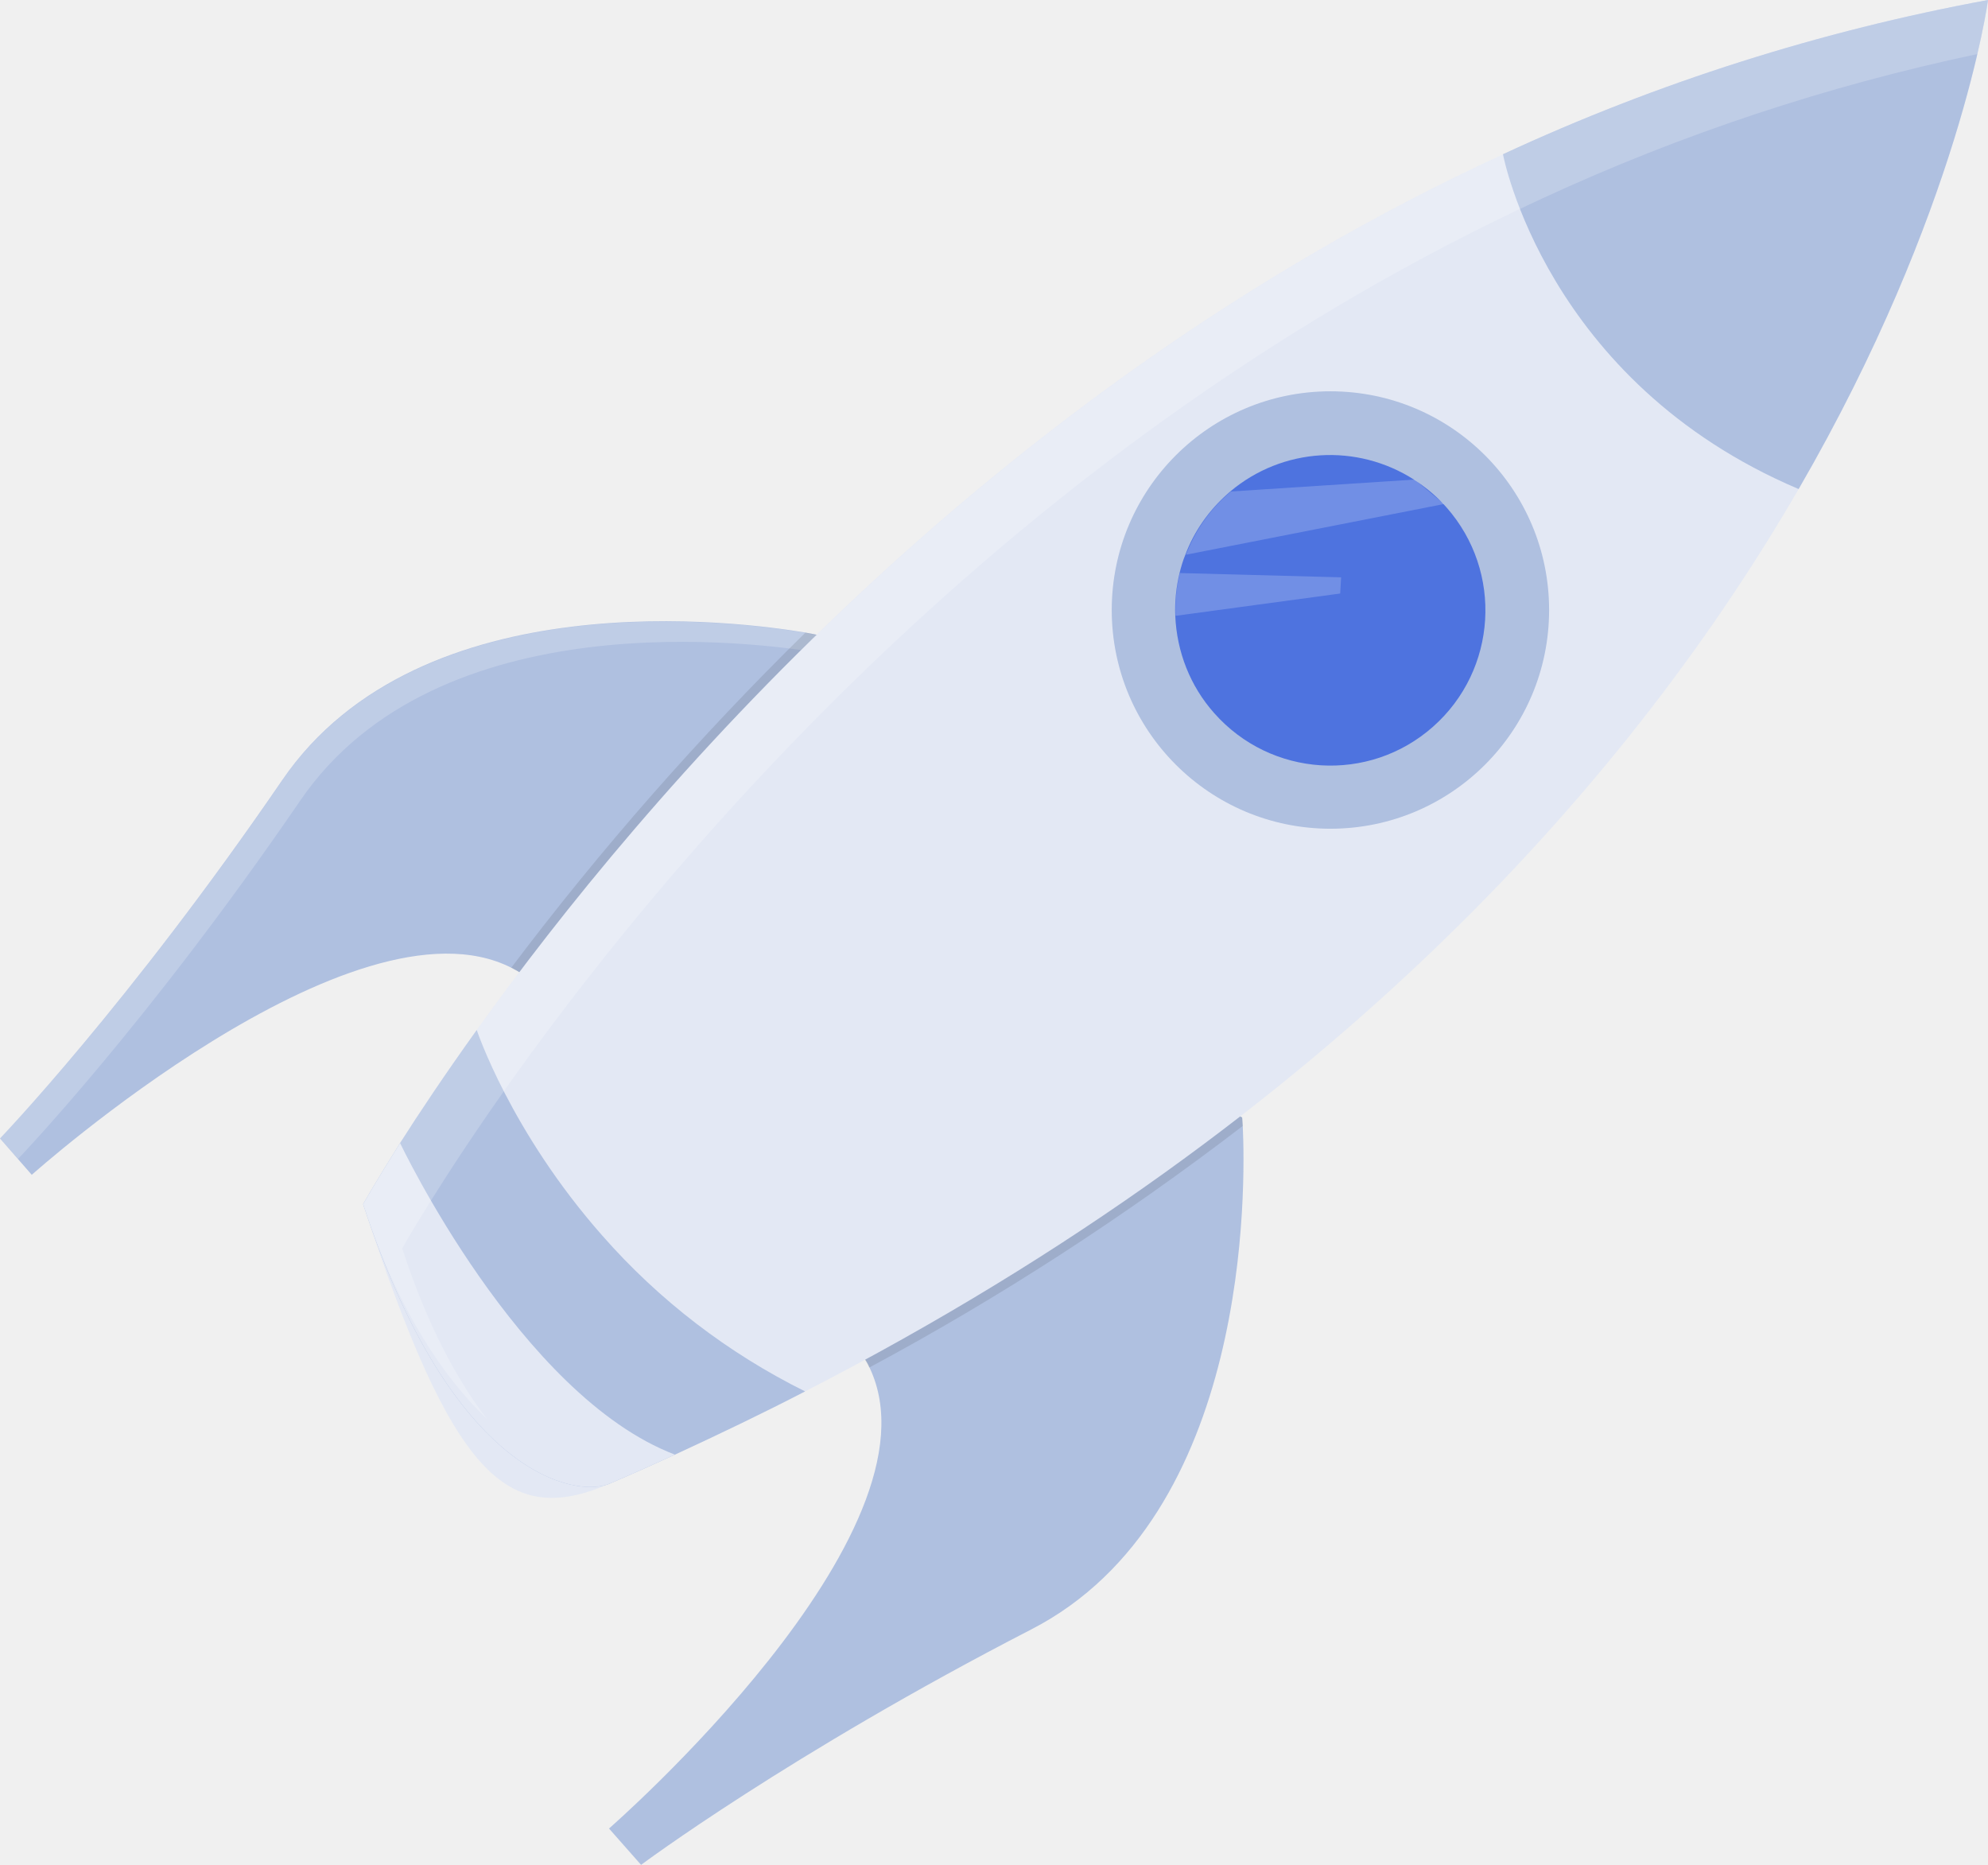
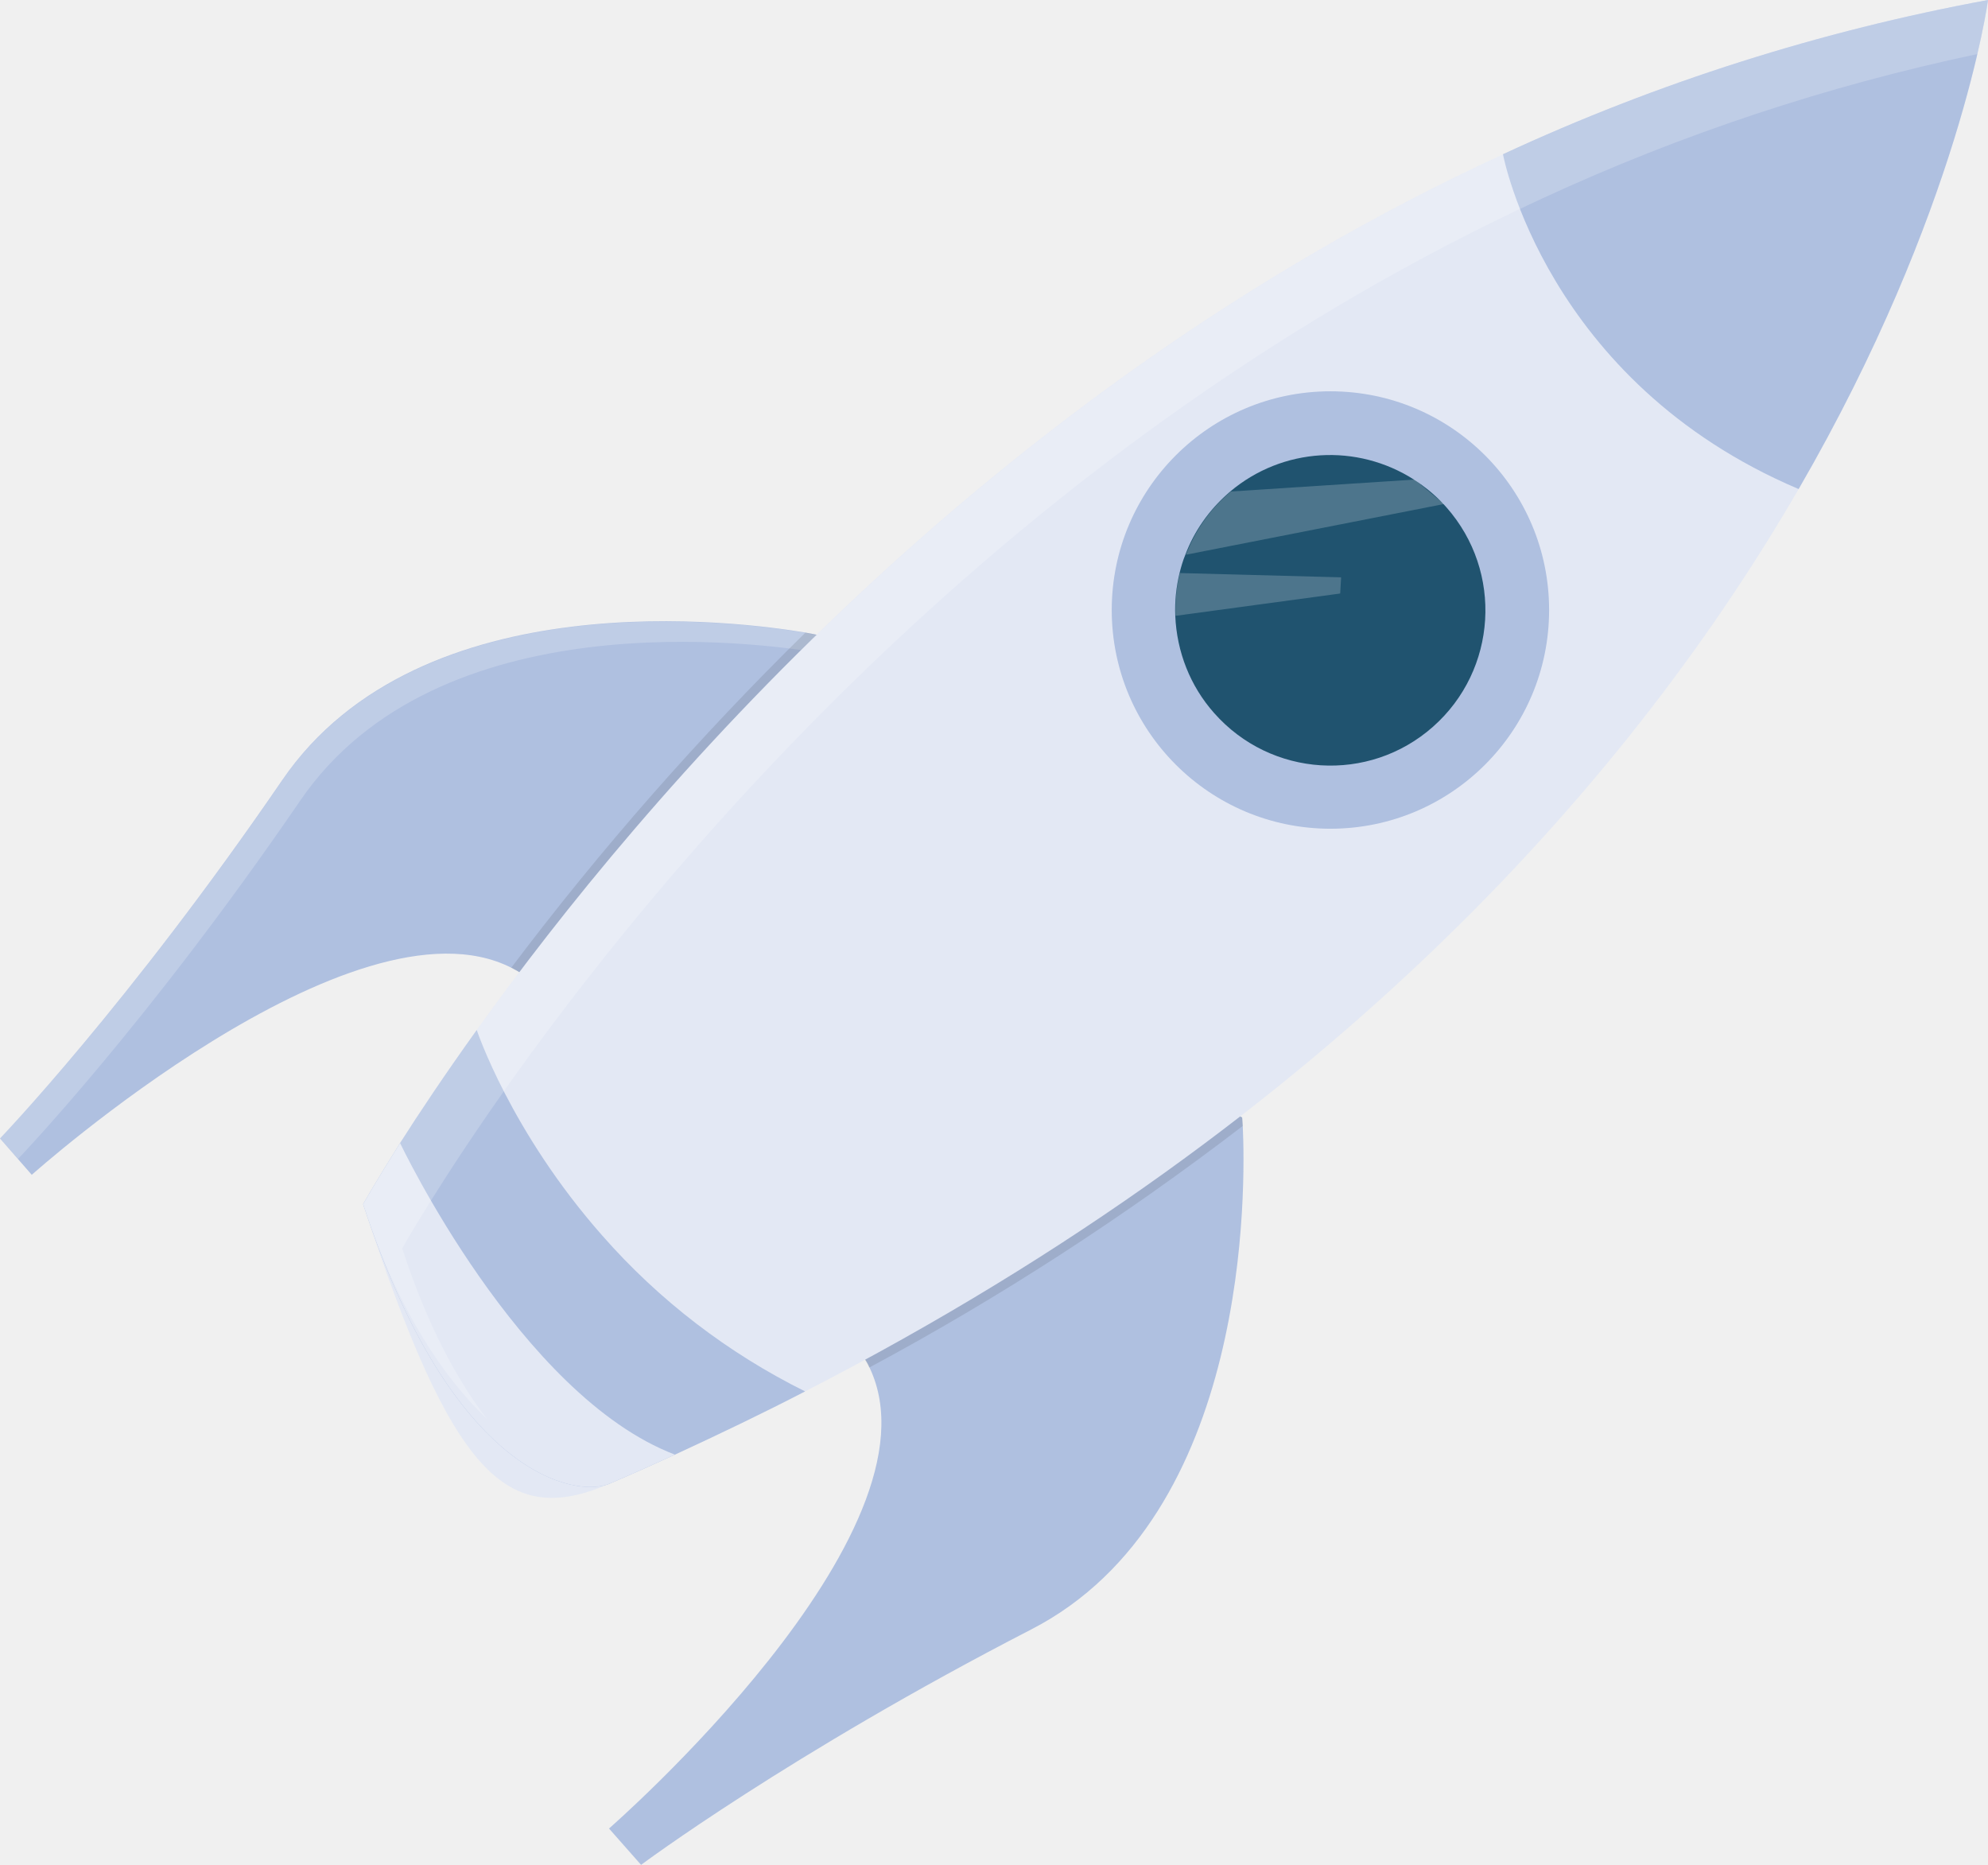
<svg xmlns="http://www.w3.org/2000/svg" version="1.1" id="b759170a-51c3-4e2f-999d-77dec9fd6d11" x="0px" y="0px" viewBox="0 0 650.9 610.5" style="enable-background:new 0 0 650.9 610.5;" xml:space="preserve">
  <style type="text/css">
	.st0{fill:#AFC0E0;}
	.st1{opacity:0.2;fill:#FFFFFF;enable-background:new    ;}
	.st2{opacity:0.1;enable-background:new    ;}
	.st3{fill:#E3E8F4;}
- 	.st4{fill:#4E73DF;}
+ 	.st4{fill:#20536f;}
</style>
  <path class="st0" d="M174,321c-2-1.6-4.2-3-6.6-4.2c-51.8-26.2-157,67.8-157,67.8L0,372.7c0,0,42.1-43.8,92.4-117.3  c45.2-66.1,150.7-51.8,171.4-48.3c2.3,0.4,3.6,0.7,3.6,0.7C298.7,288.3,174,321,174,321z" />
  <path class="st1" d="M269.4,213.9c-0.6-2-1.3-4-2-6c0,0-1.2-0.2-3.6-0.7c-20.7-3.5-126.2-17.8-171.4,48.3C42.1,329,0,372.7,0,372.7  l5.9,6.7c0,0,42.1-43.8,92.4-117.3C143.3,196.3,248,210.2,269.4,213.9z" />
  <path class="st0" d="M337.7,533.4c-79.2,40.8-127.8,77.1-127.8,77.1l-10.5-11.9c0,0,111.1-96.8,85.3-150.9c-0.5-1.2-1.2-2.3-1.9-3.4  c0,0,47.9-119.6,123.9-78.5c0,0,0.1,1,0.2,2.9C407.8,387.8,409.7,496.3,337.7,533.4z" />
  <path class="st2" d="M174,321c-2-1.6-4.2-3-6.6-4.2c29.3-38.9,61.5-75.5,96.3-109.7c2.3,0.4,3.6,0.7,3.6,0.7  C298.7,288.3,174,321,174,321z" />
  <path class="st2" d="M406.9,368.6c-38.6,29.6-79.4,56.1-122.3,79.1c-0.5-1.2-1.2-2.3-1.9-3.4c0,0,47.9-119.6,123.9-78.5  C406.7,365.7,406.8,366.7,406.9,368.6z" />
  <path class="st3" d="M263.6,455.5c-20.3,10.4-41.6,20.5-64,30.2c-33.6,14.6-51.5-2.2-80.7-91.5c0,0,12.5-22.5,37.2-57  c54.3-75.8,167.5-209.1,336.1-286.7C542.7,27.1,596.1,10.1,650.9,0c0,0-9.1,68.8-62,160.1S439.1,365.3,263.6,455.5z" />
  <circle class="st0" cx="435.6" cy="199.7" r="71.6" />
  <path class="st4" d="M469.2,237.9c-21,18.6-53.1,16.6-71.7-4.5c-7.8-8.8-12.2-20-12.7-31.8c-0.2-4.7,0.3-9.4,1.4-14  c0.5-2,1.1-4.1,1.9-6c2.9-7.7,7.7-14.5,13.8-19.9c0.3-0.3,0.6-0.5,0.9-0.8c17.1-14.4,41.5-15.9,60.3-3.8c3.5,2.3,6.7,4.9,9.5,7.9  l1,1.1C492.2,187.2,490.2,219.3,469.2,237.9C469.2,237.8,469.2,237.9,469.2,237.9z" />
  <path class="st0" d="M588.9,160.1c-83-35.2-96.8-109.6-96.8-109.6C542.7,27,596.1,10.1,650.9,0C650.9,0,641.8,68.8,588.9,160.1z" />
  <path class="st0" d="M263.6,455.5c-13.7,7.1-27.9,13.9-42.6,20.7c-7,3.2-14.1,6.4-21.4,9.5c-10.9,4.7-51.5-2.2-80.7-91.5  c0,0,4.1-7.3,12.1-20c6.1-9.6,14.5-22.2,25.1-37c0,0,11,33.2,41.1,67.3C215.8,425.7,238.4,443,263.6,455.5z" />
  <path class="st3" d="M221,476.2c-7,3.2-14.1,6.4-21.4,9.5c-10.9,4.7-51.5-2.2-80.7-91.5c0,0,4.1-7.3,12.1-20  C131,374.2,170.2,456.9,221,476.2z" />
  <path class="st1" d="M463.2,157l-0.1,0l-60.1,3.9c-0.3,0.3-0.6,0.5-0.9,0.8c-6.2,5.4-10.9,12.3-13.8,19.9l84.5-16.6L463.2,157z" />
  <path class="st1" d="M438.8,194.3l-53.9,7.3c-0.2-4.7,0.3-9.4,1.4-14l52.8,1.4L438.8,194.3z" />
  <path class="st1" d="M131.7,408.7c0,0,12.5-22.5,37.2-57C223.2,276,336.4,142.7,504.9,65c45.6-21.1,93.3-36.9,142.5-47.3  C650.1,6.4,650.9,0,650.9,0c-54.8,10.1-108.2,27-158.7,50.5c-168.6,77.7-281.8,211-336.1,286.7c-24.7,34.4-37.2,57-37.2,57  c11.5,35.3,26.6,57,40.5,70.3C149.4,451.4,139.7,433.3,131.7,408.7z" />
</svg>
